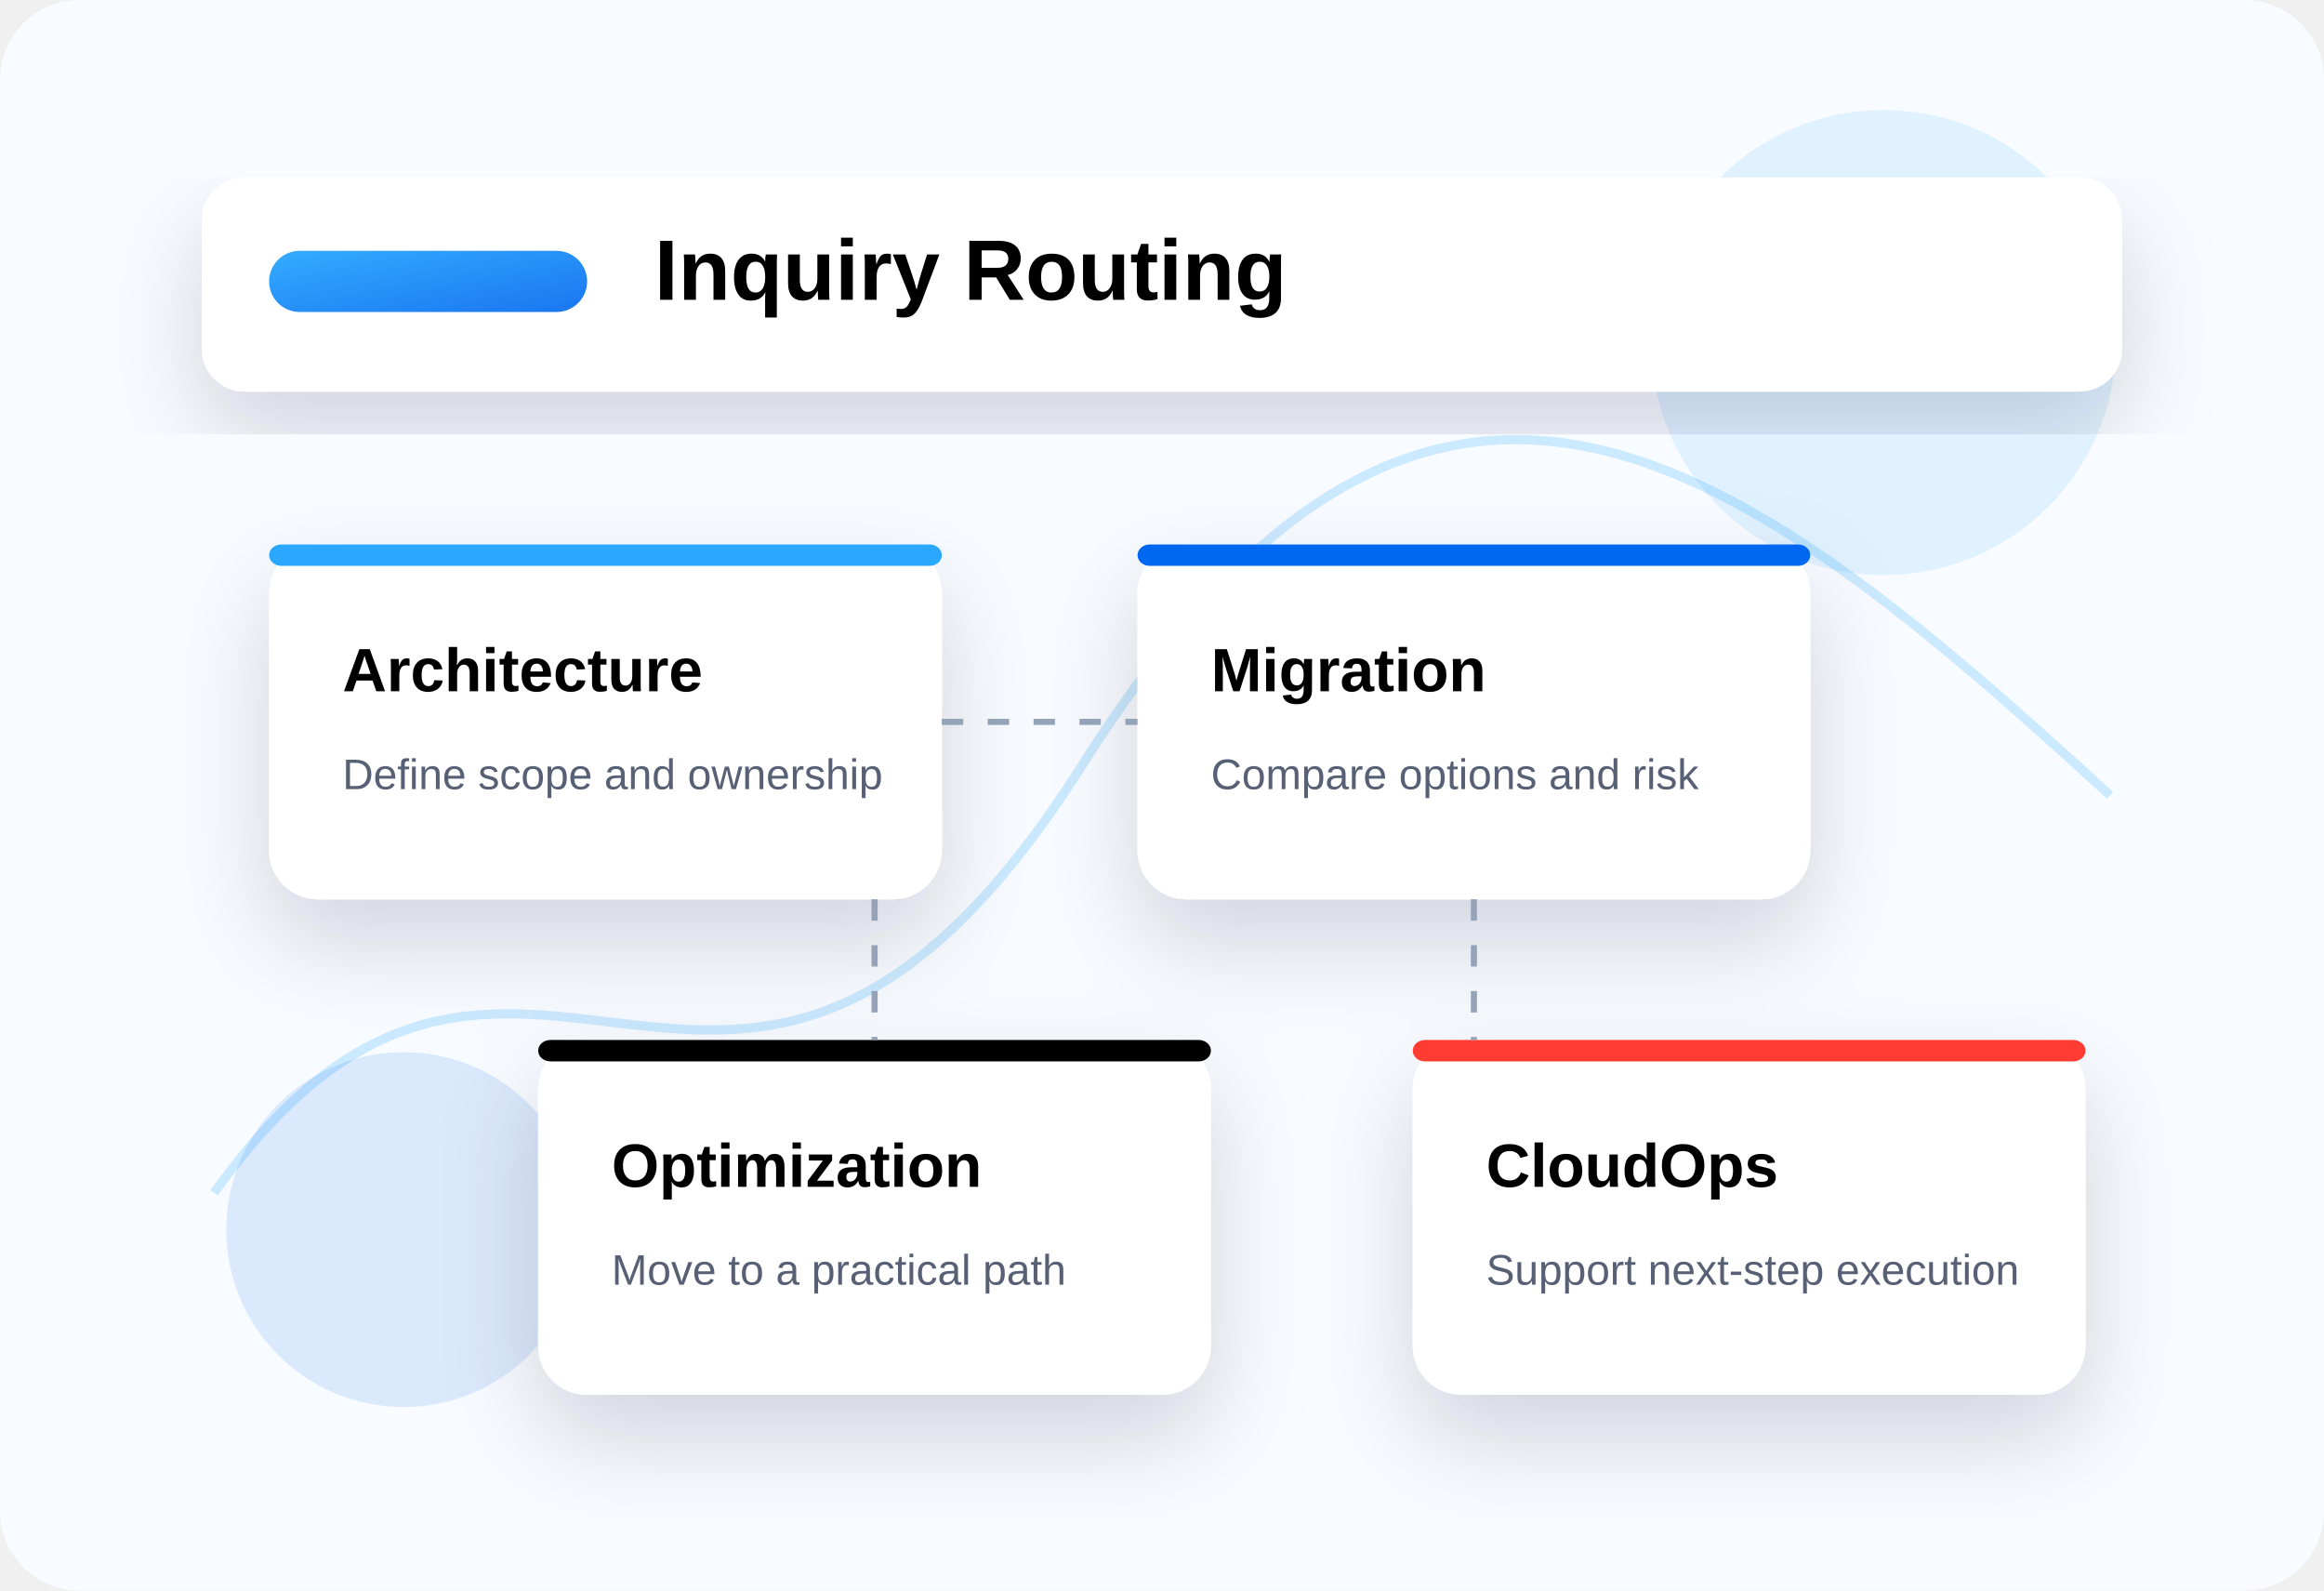
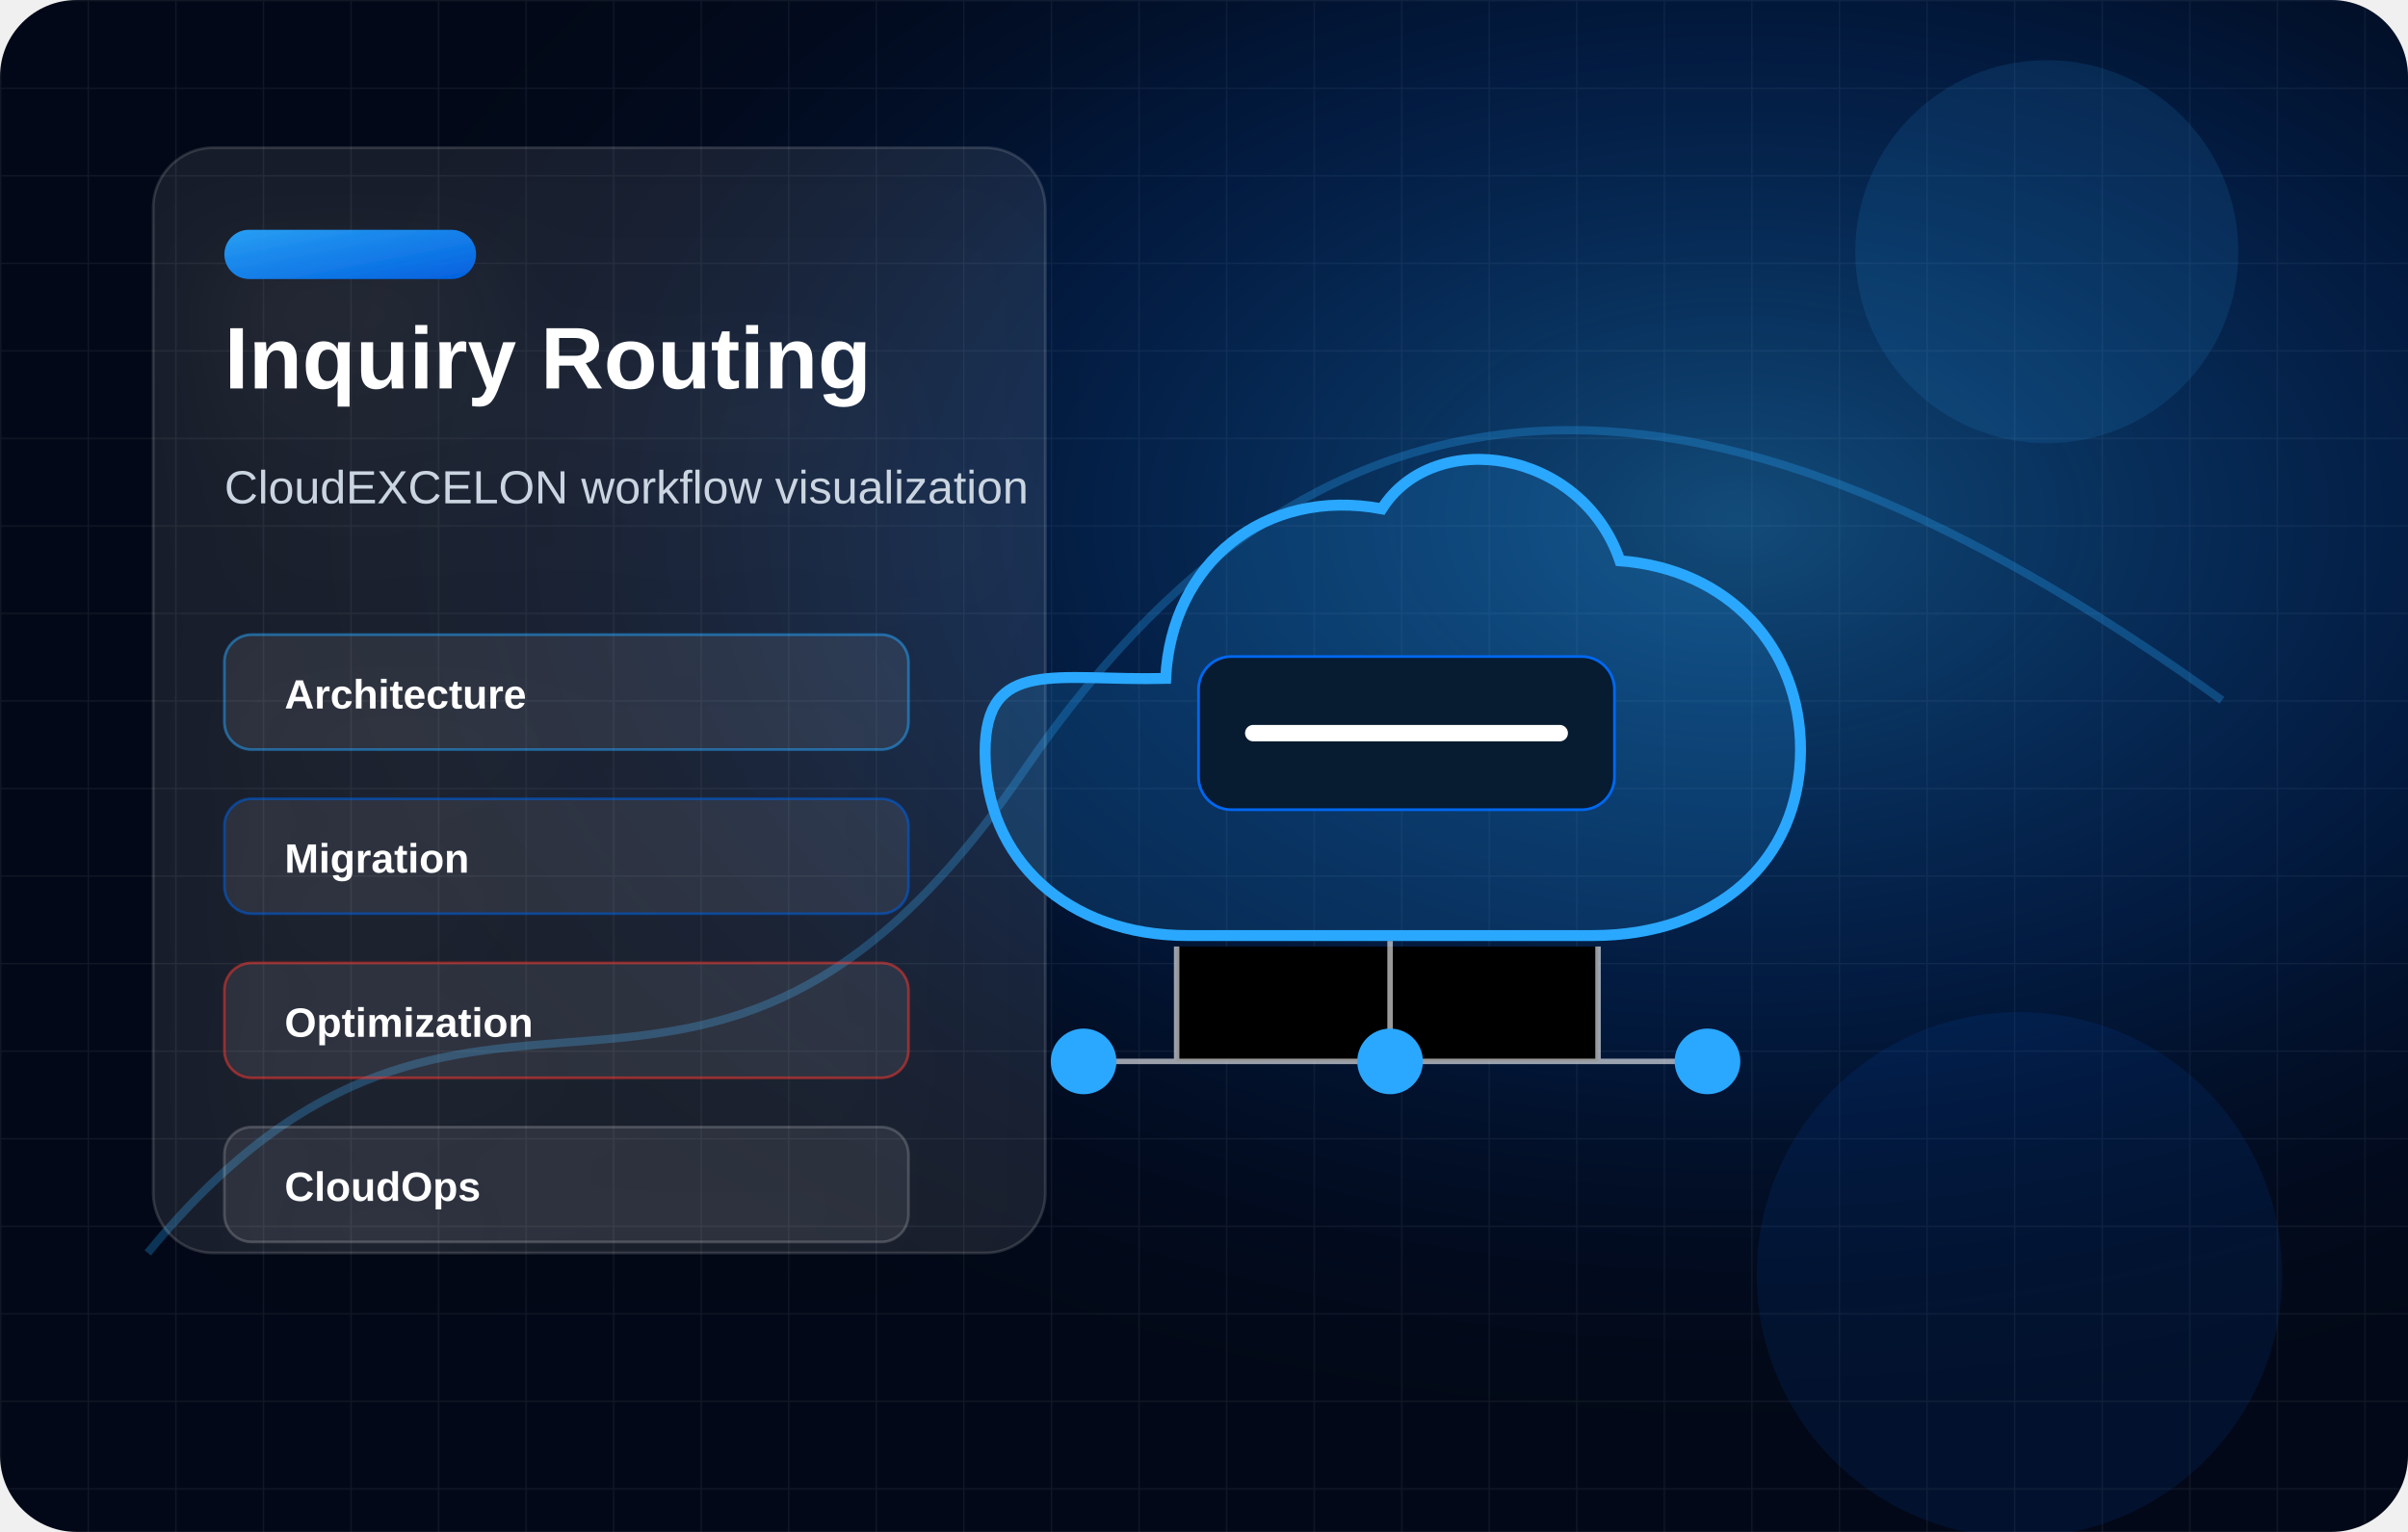
- <svg xmlns="http://www.w3.org/2000/svg" width="760" height="520" viewBox="0 0 760 520" role="img" aria-labelledby="title desc">
+ <svg xmlns="http://www.w3.org/2000/svg" width="880" height="560" viewBox="0 0 880 560" role="img" aria-labelledby="title desc">
  <defs>
    <linearGradient id="g" x1="0" y1="0" x2="1" y2="1">
      <stop offset="0" stop-color="#2AA8FF" stop-opacity=".95" />
      <stop offset="1" stop-color="#0067F0" stop-opacity=".9" />
    </linearGradient>
+     <radialGradient id="r" cx=".72" cy=".34" r=".62">
+       <stop offset="0" stop-color="#2AA8FF" stop-opacity=".42" />
+       <stop offset=".55" stop-color="#0067F0" stop-opacity=".16" />
+       <stop offset="1" stop-color="#020817" stop-opacity="0" />
+     </radialGradient>
+     <pattern id="grid" width="32" height="32" patternUnits="userSpaceOnUse">
+       <path d="M32 0H0V32" fill="none" stroke="#ffffff" stroke-opacity=".06" />
+     </pattern>
    <filter id="s" x="-20%" y="-20%" width="140%" height="140%">
-       <feDropShadow dx="0" dy="14" stdDeviation="16" flood-color="#0f172a" flood-opacity=".16" />
+       <feDropShadow dx="0" dy="18" stdDeviation="18" flood-color="#000000" flood-opacity=".28" />
    </filter>
  </defs>
-   <rect width="760" height="520" rx="26" fill="#f8fbff" />
-   <path d="M70 390 C170 250 240 430 354 250 S570 150 690 260" fill="none" stroke="#2AA8FF" stroke-width="3" stroke-opacity=".22" />
-   <circle cx="616" cy="112" r="76" fill="#2AA8FF" opacity=".12" />
-   <circle cx="132" cy="402" r="58" fill="#0067F0" opacity=".12" />
-   <rect x="66" y="58" width="628" height="70" rx="14" fill="#fff" filter="url(#s)" />
-   <rect x="88" y="82" width="104" height="20" rx="10" fill="url(#g)" />
-   <text x="214" y="98" font-family="Segoe UI, Arial" font-size="28" font-weight="800" fill="#000">Inquiry Routing</text>
+   <rect width="880" height="560" rx="28" fill="#020817" />
+   <rect width="880" height="560" rx="28" fill="url(#grid)" />
+   <rect width="880" height="560" rx="28" fill="url(#r)" />
+   <path d="M54 458 C174 312 255 456 374 282 S640 132 812 256" fill="none" stroke="#2AA8FF" stroke-width="3" stroke-opacity=".28" />
  <g filter="url(#s)">
-     <rect x="88" y="178" width="220" height="116" rx="16" fill="#fff" />
-     <rect x="88" y="178" width="220" height="7" rx="4" fill="#2AA8FF" />
-     <text x="112" y="226" font-family="Segoe UI, Arial" font-size="20" font-weight="800" fill="#000">Architecture</text>
-     <text x="112" y="258" font-family="Segoe UI, Arial" font-size="14" fill="#586174">Define scope and ownership</text>
-     <rect x="372" y="178" width="220" height="116" rx="16" fill="#fff" />
-     <rect x="372" y="178" width="220" height="7" rx="4" fill="#0067F0" />
-     <text x="396" y="226" font-family="Segoe UI, Arial" font-size="20" font-weight="800" fill="#000">Migration</text>
-     <text x="396" y="258" font-family="Segoe UI, Arial" font-size="14" fill="#586174">Compare options and risk</text>
-     <rect x="176" y="340" width="220" height="116" rx="16" fill="#fff" />
-     <rect x="176" y="340" width="220" height="7" rx="4" fill="#000" />
-     <text x="200" y="388" font-family="Segoe UI, Arial" font-size="20" font-weight="800" fill="#000">Optimization</text>
-     <text x="200" y="420" font-family="Segoe UI, Arial" font-size="14" fill="#586174">Move to a practical path</text>
-     <rect x="462" y="340" width="220" height="116" rx="16" fill="#fff" />
-     <rect x="462" y="340" width="220" height="7" rx="4" fill="#ff3b30" />
-     <text x="486" y="388" font-family="Segoe UI, Arial" font-size="20" font-weight="800" fill="#000">CloudOps</text>
-     <text x="486" y="420" font-family="Segoe UI, Arial" font-size="14" fill="#586174">Support next-step execution</text>
+     <rect x="56" y="54" width="326" height="404" rx="22" fill="rgba(255,255,255,.08)" stroke="rgba(255,255,255,.14)" />
+     <rect x="82" y="84" width="92" height="18" rx="9" fill="url(#g)" />
+     <text x="82" y="142" font-family="Segoe UI, Arial" font-size="32" font-weight="850" fill="#fff">Inquiry Routing</text>
+     <text x="82" y="184" font-family="Segoe UI, Arial" font-size="17" fill="#cbd5e1">CloudEXCELON workflow visualization</text>
+     <g font-family="Segoe UI, Arial" font-size="15" font-weight="800" fill="#fff">
+       <rect x="82" y="232" width="250" height="42" rx="10" fill="rgba(255,255,255,.08)" stroke="#2AA8FF" stroke-opacity=".5" />
+       <text x="104" y="259">Architecture</text>
+       <rect x="82" y="292" width="250" height="42" rx="10" fill="rgba(255,255,255,.08)" stroke="#0067F0" stroke-opacity=".5" />
+       <text x="104" y="319">Migration</text>
+       <rect x="82" y="352" width="250" height="42" rx="10" fill="rgba(255,255,255,.08)" stroke="#ff3b30" stroke-opacity=".5" />
+       <text x="104" y="379">Optimization</text>
+       <rect x="82" y="412" width="250" height="42" rx="10" fill="rgba(255,255,255,.08)" stroke="#ffffff" stroke-opacity=".18" />
+       <text x="104" y="439">CloudOps</text>
+     </g>
  </g>
-   <path d="M308 236 H372 M482 294 V340 M286 294 V340" stroke="#94a3b8" stroke-width="2" stroke-dasharray="7 8" />
+   <g class="motif cloud" transform="translate(332 136)">
+     <path d="M94 112 C96 70 130 42 173 50 C192 20 246 28 260 69 C300 72 326 101 326 138 C326 179 295 206 250 206 H102 C58 206 28 178 28 139 C28 104 54 113 94 112Z" fill="rgba(42,168,255,.16)" stroke="#2AA8FF" stroke-width="4" />
+     <g stroke="#fff" stroke-opacity=".6" stroke-width="2">
+       <path d="M98 210 V252 H252 V210 M176 208 V252 M98 252 H64 M176 252 H176 M252 252 H292" />
+     </g>
+     <g fill="#2AA8FF">
+       <circle cx="64" cy="252" r="12" />
+       <circle cx="176" cy="252" r="12" />
+       <circle cx="292" cy="252" r="12" />
+     </g>
+     <rect x="106" y="104" width="152" height="56" rx="12" fill="#071b31" stroke="#0067F0" />
+     <path d="M126 132 H238" stroke="#fff" stroke-width="6" stroke-linecap="round" />
+   </g>
+   <circle cx="748" cy="92" r="70" fill="#2AA8FF" opacity=".12" />
+   <circle cx="738" cy="466" r="96" fill="#0067F0" opacity=".1" />
</svg>
